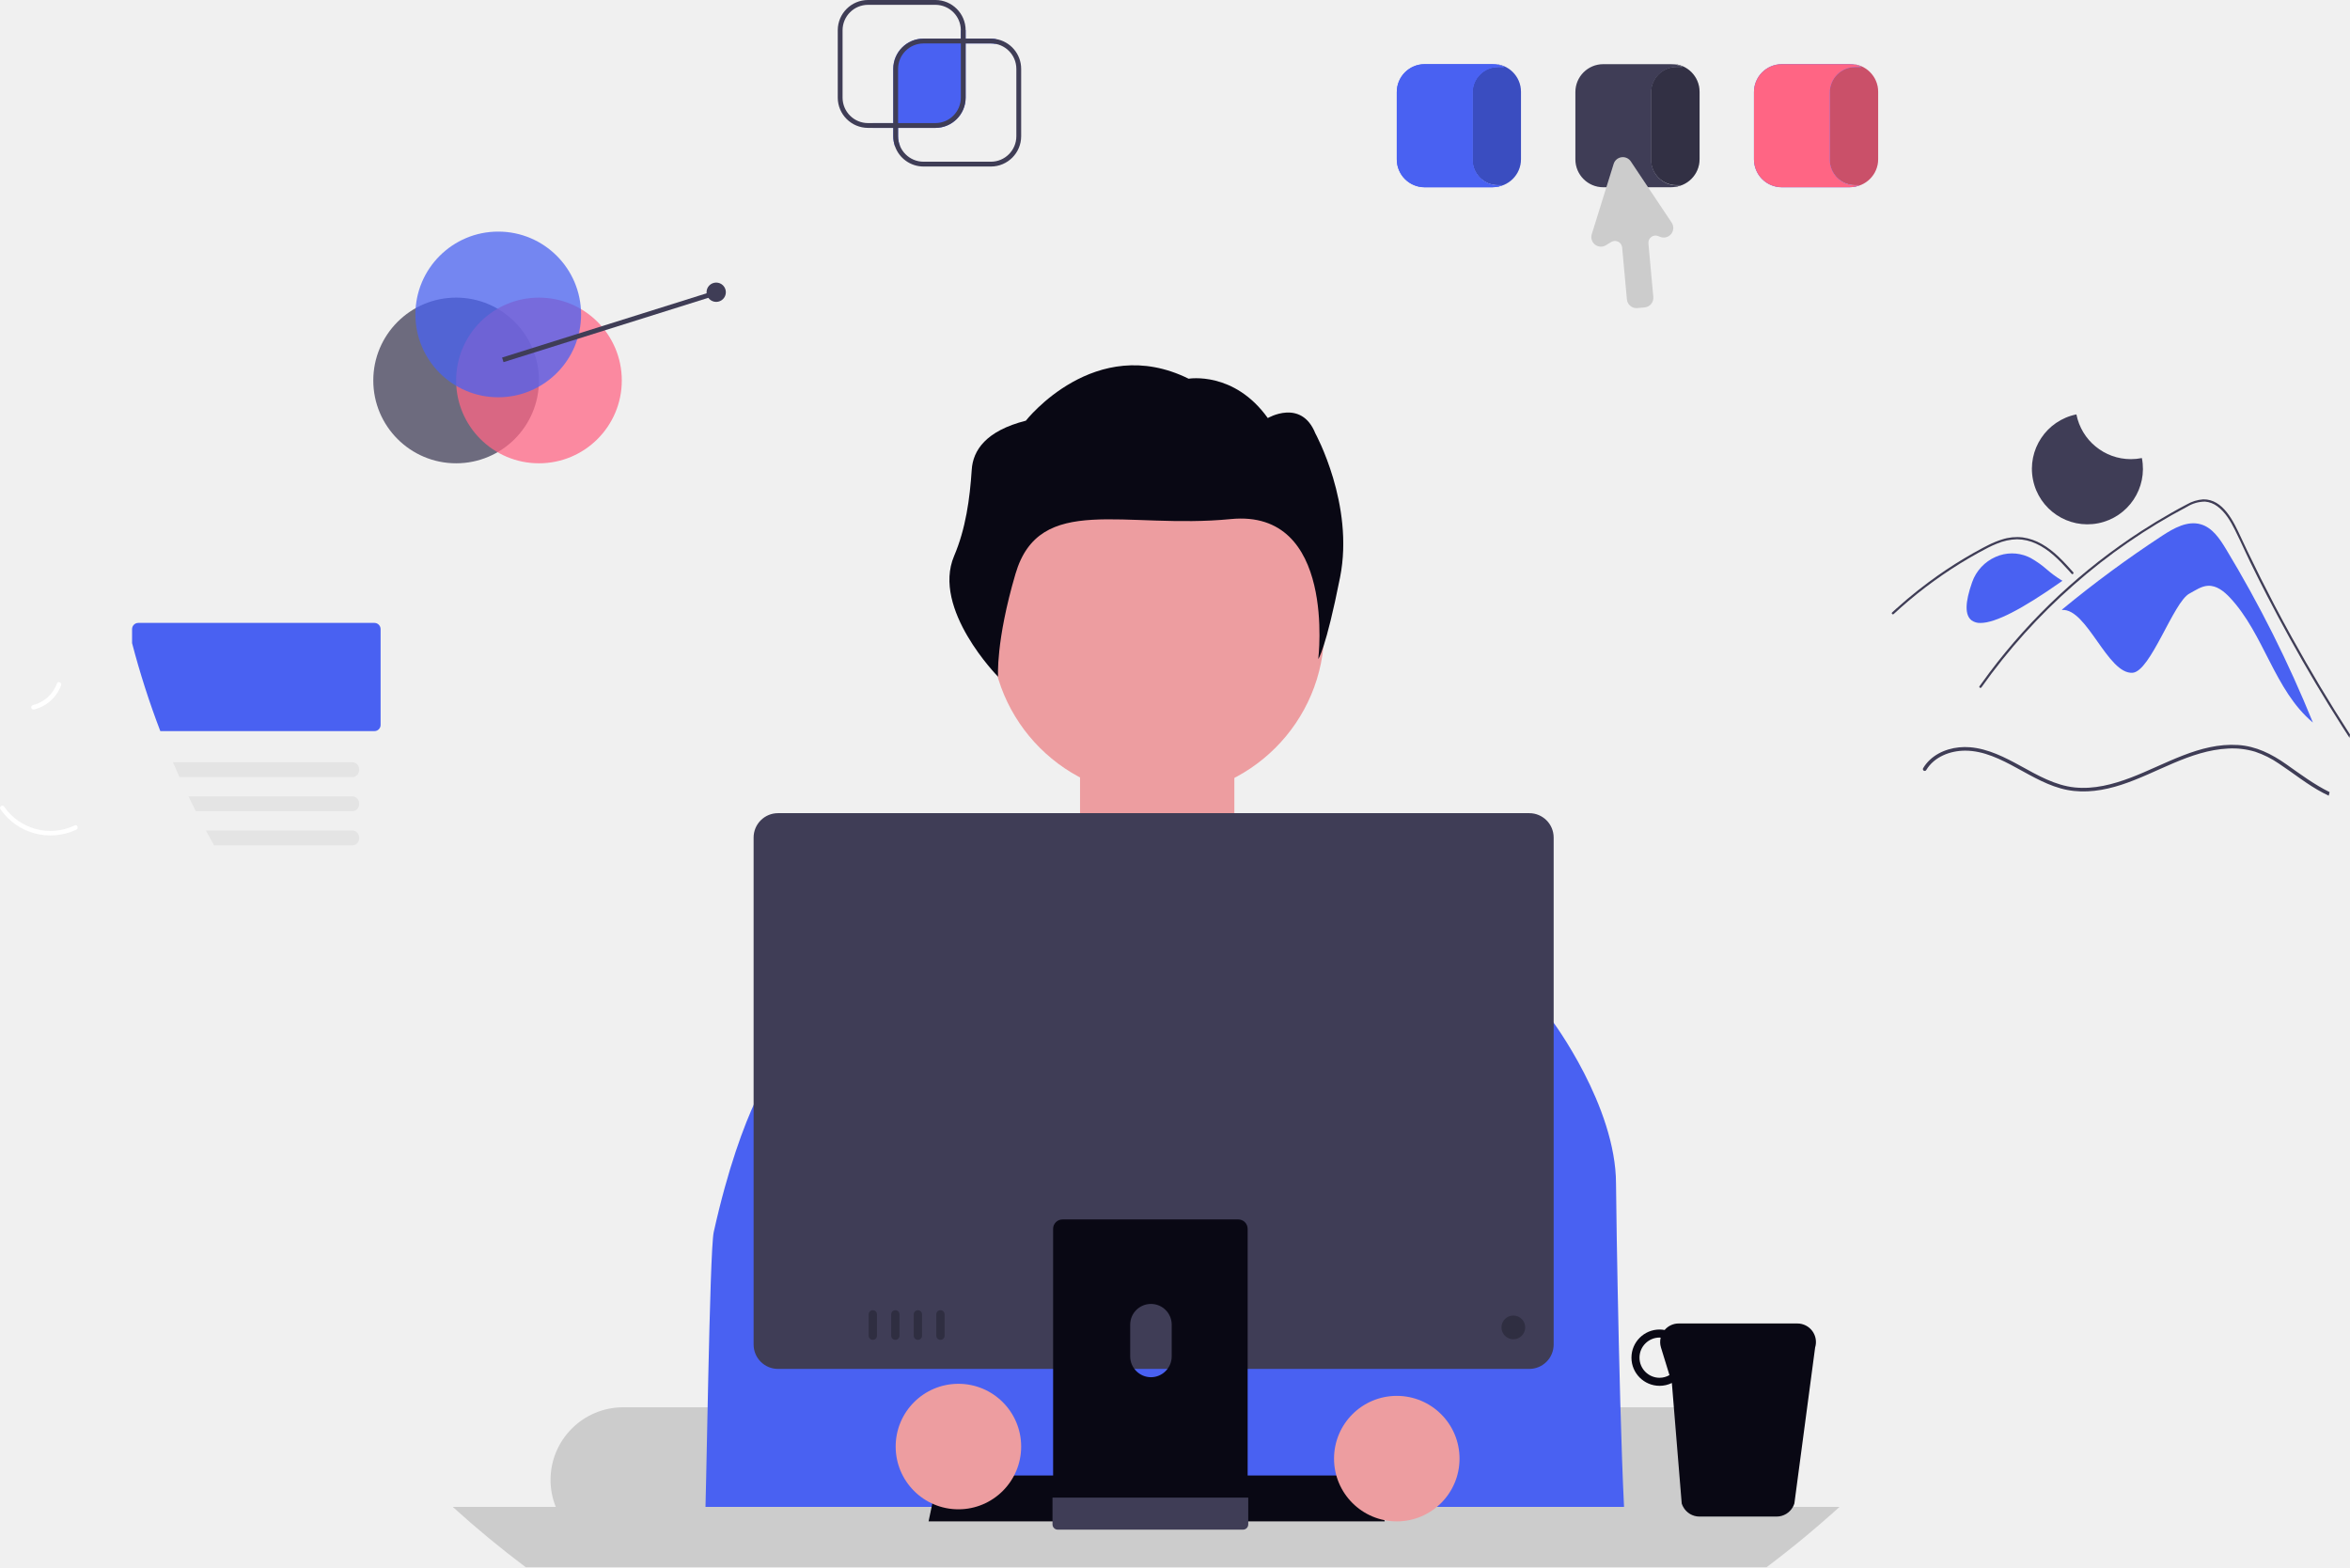
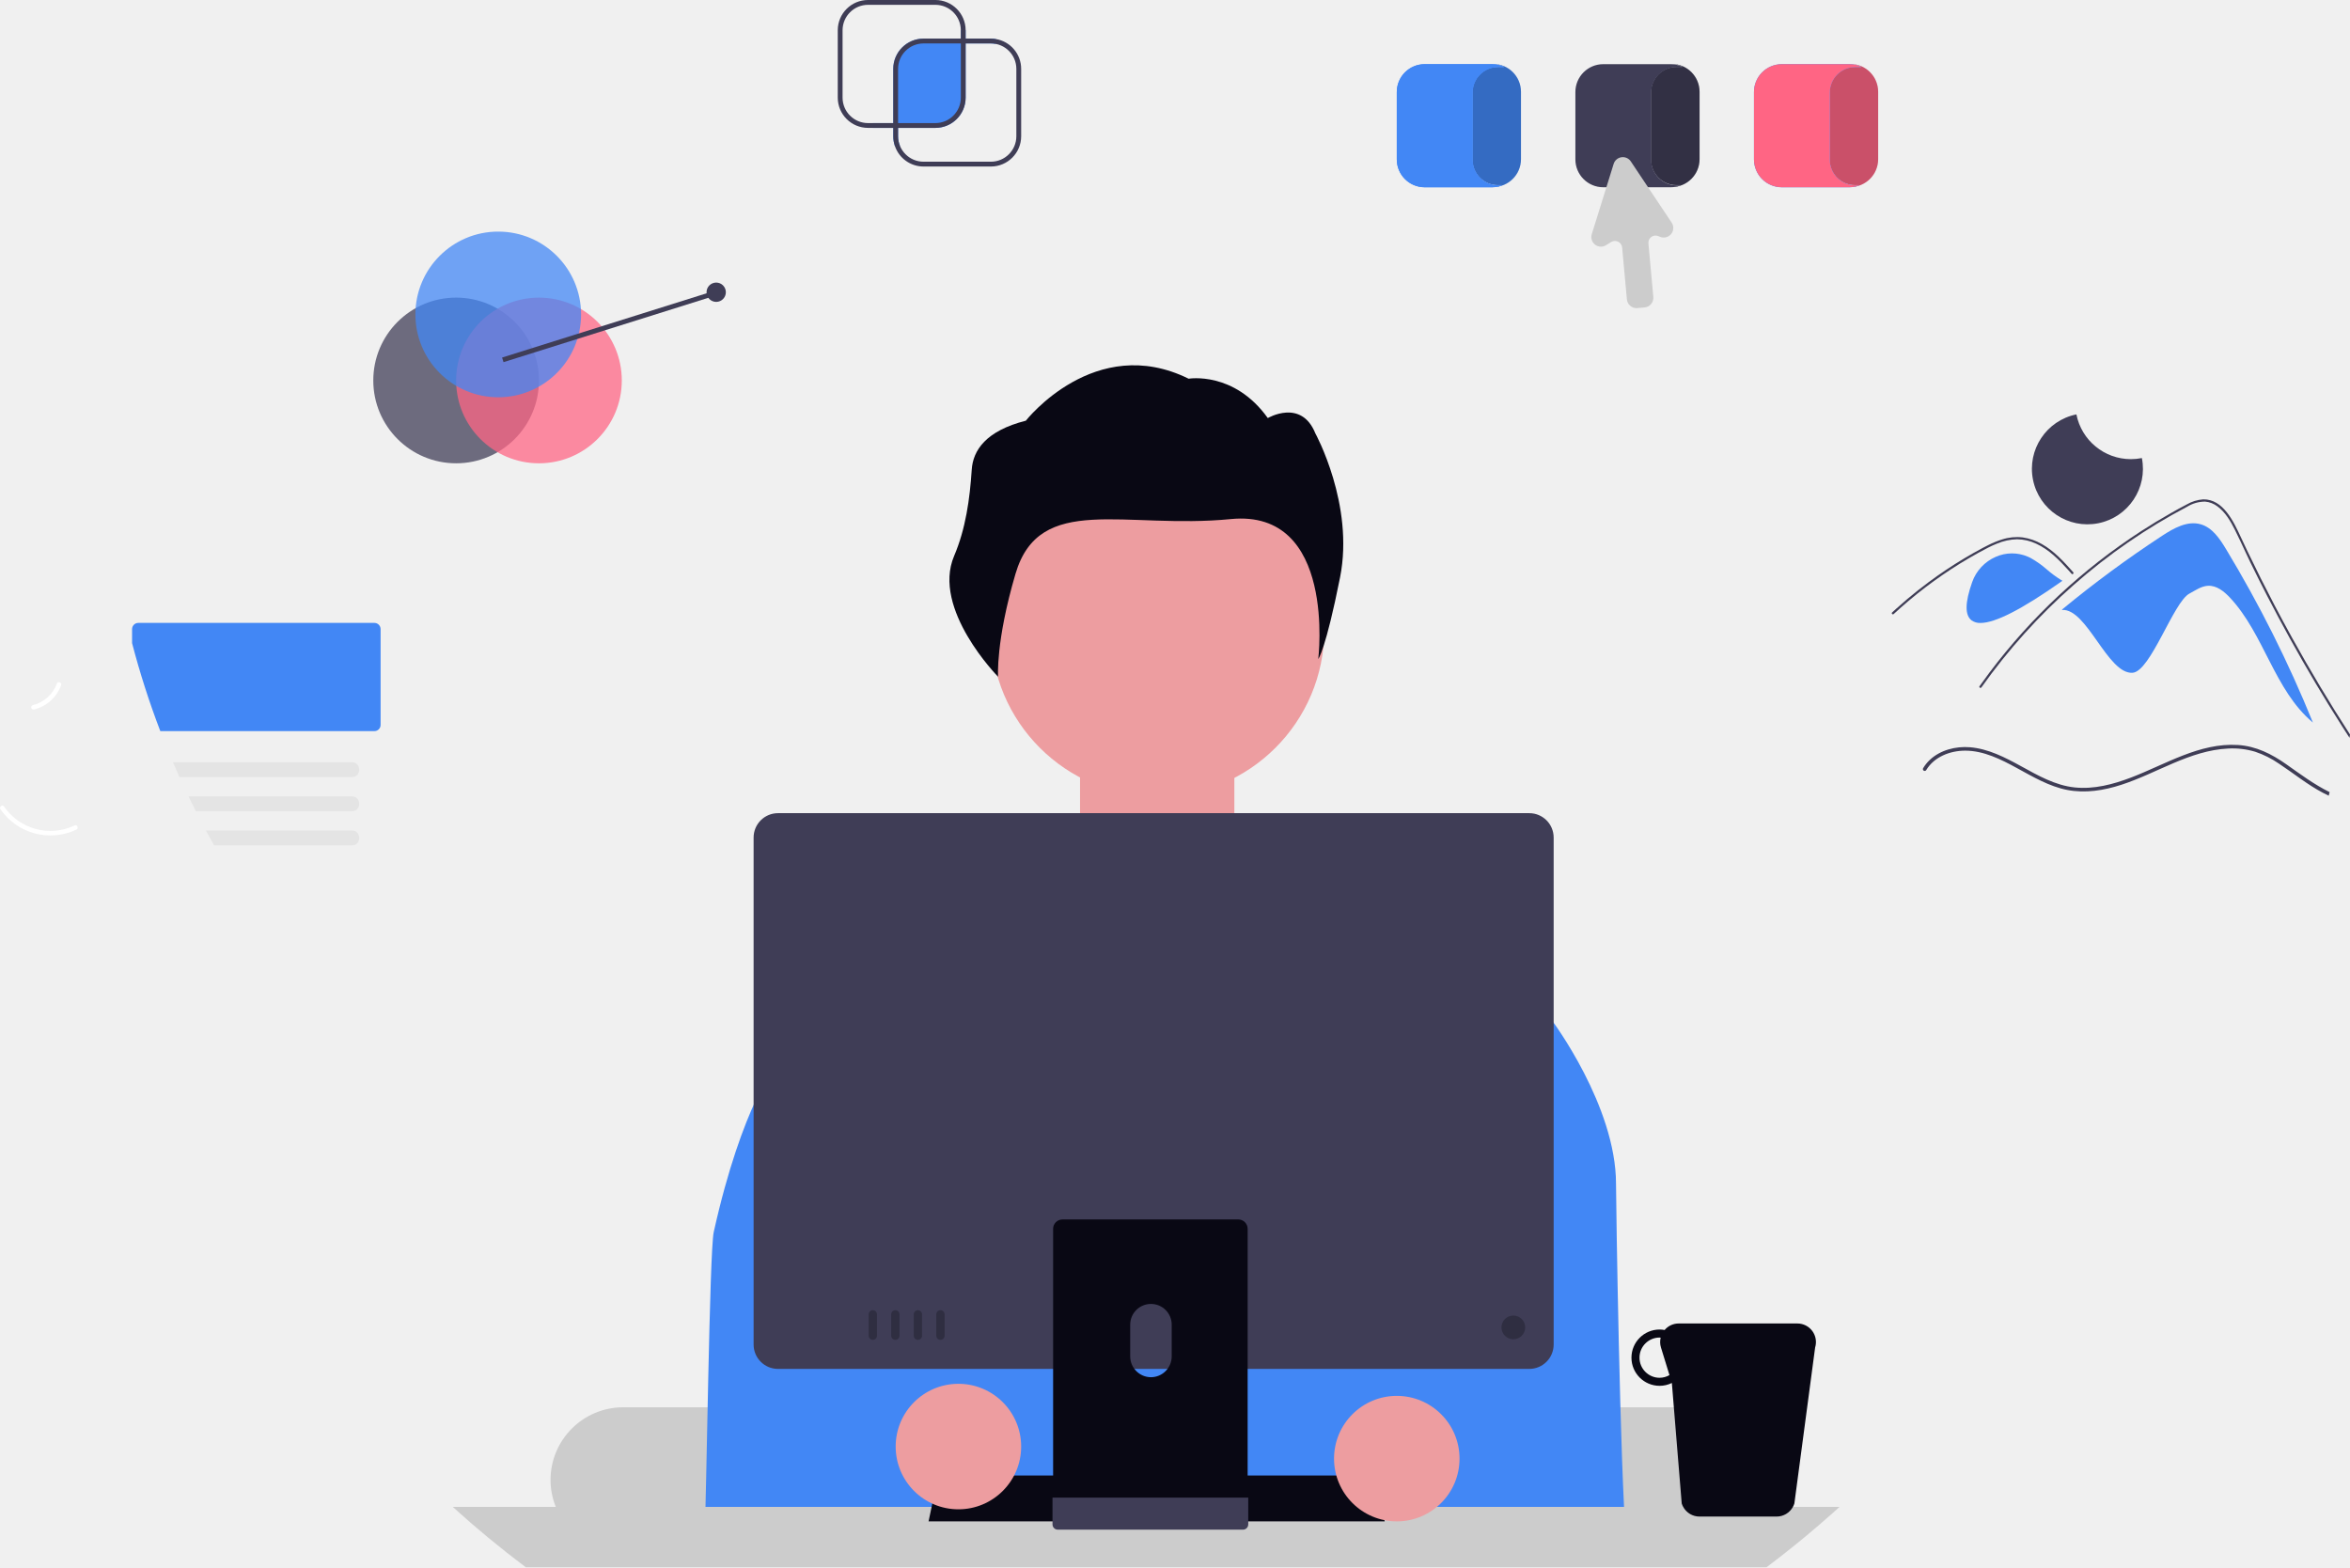
<svg xmlns="http://www.w3.org/2000/svg" width="800.117" height="533.577" viewBox="0 0 800.117 533.577" role="img" artist="Katerina Limpitsouni" source="https://undraw.co/">
  <g transform="translate(-561.1 -255.53)">
    <path d="M227.085,491.32a20.667,20.667,0,0,1-25.842-6.955c-.56-.819.685-1.728,1.246-.908a19.137,19.137,0,0,0,24.052,6.421c.895-.428,1.434,1.017.544,1.443Z" transform="translate(359.999 46.668)" fill="#fff" />
    <path d="M213.126,445.381a11.7,11.7,0,0,0,8.27-7.4c.334-.936,1.737-.294,1.4.635a13.109,13.109,0,0,1-9.131,8.212.8.8,0,0,1-.993-.449A.775.775,0,0,1,213.126,445.381Z" transform="translate(359.099 50.233)" fill="#fff" />
    <path d="M789.88,705.353H429.157A24.746,24.746,0,0,0,404.44,730.07a24.468,24.468,0,0,0,1.783,9.195,24.719,24.719,0,0,0,22.934,15.53H789.88a24.719,24.719,0,0,0,21.332-12.244,23.863,23.863,0,0,0,1.611-3.287,24.468,24.468,0,0,0,1.783-9.195,24.753,24.753,0,0,0-24.725-24.717Z" transform="translate(344.106 29.299)" fill="#ccc" />
    <rect width="52.545" height="61.763" transform="translate(928.822 509.469)" fill="#ed9da0" />
    <path d="M421.339,358.755h5.493A10.071,10.071,0,0,1,436.9,368.826H411.268a10.071,10.071,0,0,1,10.071-10.071Z" transform="translate(525.879 110.849)" fill="#ccc" />
    <circle cx="56.737" cy="56.737" r="56.737" transform="translate(898.509 413.264)" fill="#ed9da0" />
    <path d="M559.362,356.041c.429-6.516,4.738-13.183,18.427-16.667,0,0,23.494-30.042,55.419-14.288,0,0,15.477-2.663,26.954,13.4,0,0,11.379-6.711,16.179,5.184,0,0,13.345,24.263,8.432,49.012s-7.428,27.837-7.428,27.837,6.262-51.192-29.808-47.642-65.11-9.135-73.279,18.638c-6.783,23.061-5.928,35.038-5.928,35.038s-22.682-23.006-14.97-41.121C557.306,376.162,558.7,366.089,559.362,356.041Z" transform="translate(332.592 59.378)" fill="#090814" />
-     <path d="M461.292,735.055H775.121c-2.1-23.939-3.468-115.447-3.468-121.469,0-26.564-21.736-55.552-21.736-55.552l-7.78-4.3-64.973-20.271L660.349,511.62a18.7,18.7,0,0,0-14.975-7.312l-53.115.4a18.754,18.754,0,0,0-12.6,4.992l-32.891,30.512L498.53,563.247l-.082-.082-.5.375-7.159,5.156-4.6,3.328S474.1,586.518,464.444,629.99C462.991,636.529,461.972,721.17,461.292,735.055Z" transform="translate(339.663 45.013)" fill="#4961f2" />
+     <path d="M461.292,735.055H775.121c-2.1-23.939-3.468-115.447-3.468-121.469,0-26.564-21.736-55.552-21.736-55.552l-7.78-4.3-64.973-20.271L660.349,511.62a18.7,18.7,0,0,0-14.975-7.312l-53.115.4a18.754,18.754,0,0,0-12.6,4.992l-32.891,30.512L498.53,563.247l-.082-.082-.5.375-7.159,5.156-4.6,3.328S474.1,586.518,464.444,629.99C462.991,636.529,461.972,721.17,461.292,735.055Z" transform="translate(339.663 45.013)" fill="#4287f5" />
    <path d="M840.492,742.14c-.756.69-1.52,1.372-2.284,2.054q-4.339,3.858-8.8,7.584-6.742,5.62-13.764,10.9H393.169q-12.9-9.688-24.857-20.543Z" transform="translate(346.93 26.424)" fill="#ccc" />
    <path d="M501.606,687.088H346.3l3.286-15.612h148.73Z" transform="translate(530.957 86.407)" fill="#090814" />
    <path d="M860.165,674.4H819.753a6.242,6.242,0,0,0-4.791,2.219,9.059,9.059,0,0,0-1.709-.164,9.585,9.585,0,1,0,0,19.17,9.476,9.476,0,0,0,4.173-.969l.675,8.282,2.679,32.737a5.976,5.976,0,0,0,.509,1.175,6.3,6.3,0,0,0,5.53,3.287H853.1a6.323,6.323,0,0,0,5.538-3.287,6.479,6.479,0,0,0,.5-1.175l7.067-53.1a6.319,6.319,0,0,0-6.04-8.176Zm-46.911,18.489a6.849,6.849,0,0,1,0-13.7c.123,0,.238.033.362.041a6.275,6.275,0,0,0,.1,3.344l2.892,9.4a6.737,6.737,0,0,1-3.353.912Z" transform="translate(312.902 31.719)" fill="#090814" />
    <path d="M743.547,485.931H487.732a8.3,8.3,0,0,0-8.291,8.291V666.846a8.3,8.3,0,0,0,8.291,8.291H743.547a8.3,8.3,0,0,0,8.291-8.291V494.222a8.3,8.3,0,0,0-8.291-8.291Z" transform="translate(338.244 46.449)" fill="#3f3d56" />
    <path d="M653.095,635.977H593.25a3.193,3.193,0,0,0-3.188,3.2v94.538h66.23V639.173a3.195,3.195,0,0,0-3.2-3.2Zm-29.721,53.715a7.1,7.1,0,0,1-7.067-7.067v-10.9a7.067,7.067,0,0,1,14.133,0v10.9a7.1,7.1,0,0,1-7.067,7.067Z" transform="translate(329.598 34.722)" fill="#090814" />
    <path d="M589.839,738.717v9.121a1.787,1.787,0,0,0,1.783,1.783H654.7a1.792,1.792,0,0,0,1.783-1.783v-9.121Z" transform="translate(329.615 26.691)" fill="#3f3d56" />
    <circle cx="4.039" cy="4.039" r="4.039" transform="translate(1072.313 703.414)" fill="#2f2e41" />
    <path d="M523.347,669.493a1.413,1.413,0,0,0-1.413,1.413v7.272a1.413,1.413,0,1,0,2.827,0v-7.272a1.413,1.413,0,0,0-1.413-1.413Z" transform="translate(334.923 32.102)" fill="#2f2e41" />
    <path d="M531.672,669.493a1.413,1.413,0,0,0-1.413,1.413v7.272a1.413,1.413,0,1,0,2.827,0v-7.272a1.413,1.413,0,0,0-1.413-1.413Z" transform="translate(334.272 32.102)" fill="#2f2e41" />
    <path d="M540,669.493a1.413,1.413,0,0,0-1.413,1.413v7.272a1.413,1.413,0,1,0,2.827,0v-7.272A1.413,1.413,0,0,0,540,669.493Z" transform="translate(333.622 32.102)" fill="#2f2e41" />
    <path d="M548.323,669.493a1.413,1.413,0,0,0-1.413,1.413v7.272a1.413,1.413,0,1,0,2.827,0v-7.272a1.413,1.413,0,0,0-1.413-1.413Z" transform="translate(332.971 32.102)" fill="#2f2e41" />
    <circle cx="21.364" cy="21.364" r="21.364" transform="translate(866.053 726.657)" fill="#ed9da0" />
    <circle cx="21.364" cy="21.364" r="21.364" transform="translate(1015.307 730.766)" fill="#ed9da0" />
-     <path d="M951.482,443.834c-2.111-3.492-4.613-7.22-8.531-8.36-4.537-1.32-9.2,1.3-13.151,3.891a383.216,383.216,0,0,0-34.1,25.128l.012.136c8.483-.585,15.524,21.972,24.007,21.387,6.129-.423,13.912-24.045,19.328-26.945,2.055-1.1,4.059-2.57,6.388-2.672,2.894-.127,5.417,1.894,7.4,4.005,11.729,12.49,15.123,31.589,28.281,42.562a417.584,417.584,0,0,0-29.629-59.131Z" transform="translate(367.473 -1.438)" fill="#4961f2" />
+     <path d="M951.482,443.834c-2.111-3.492-4.613-7.22-8.531-8.36-4.537-1.32-9.2,1.3-13.151,3.891a383.216,383.216,0,0,0-34.1,25.128l.012.136c8.483-.585,15.524,21.972,24.007,21.387,6.129-.423,13.912-24.045,19.328-26.945,2.055-1.1,4.059-2.57,6.388-2.672,2.894-.127,5.417,1.894,7.4,4.005,11.729,12.49,15.123,31.589,28.281,42.562a417.584,417.584,0,0,0-29.629-59.131Z" transform="translate(367.473 -1.438)" fill="#4287f5" />
    <path d="M971.668,473.478q9.281,16.763,19.688,32.86v.008c-.041.378-.1.756-.156,1.134q-1.257-1.923-2.49-3.862-9.343-14.655-17.757-29.869-3.994-7.235-7.79-14.585-2.934-5.694-5.744-11.455c-.534-1.1-1.052-2.2-1.569-3.311-1.216-2.6-2.416-5.21-3.7-7.773-1.463-2.925-3.246-5.982-5.933-7.946A8.094,8.094,0,0,0,942,427.052a11.772,11.772,0,0,0-6.105,1.75,196.482,196.482,0,0,0-38.645,26.648A201.367,201.367,0,0,0,865.865,490.3c-.279.394-.937.016-.657-.386,1.109-1.561,2.227-3.1,3.377-4.626a202.328,202.328,0,0,1,51.645-48.169q5.017-3.254,10.23-6.2c1.75-.994,3.509-1.972,5.3-2.892a12.923,12.923,0,0,1,5.62-1.742c6.82-.107,10.354,7.617,12.778,12.811q1.134,2.453,2.309,4.9,4.425,9.244,9.195,18.341Q968.6,467.936,971.668,473.478Z" transform="translate(369.861 -0.747)" fill="#3f3d56" />
    <path d="M894.057,452.725c-.4-.442-.79-.883-1.189-1.325-3.144-3.477-6.518-6.914-10.836-8.908a15.72,15.72,0,0,0-6.586-1.527,18.8,18.8,0,0,0-6.839,1.491c-1.03.411-2.036.878-3.028,1.375-1.133.57-2.246,1.178-3.354,1.792q-3.119,1.726-6.157,3.6-6.045,3.736-11.712,8.043-2.937,2.233-5.754,4.613-2.619,2.211-5.133,4.54c-.358.331-.893-.2-.535-.535.442-.411.888-.82,1.335-1.224q1.893-1.711,3.846-3.356,3.562-3.006,7.308-5.779,5.826-4.315,12.052-8.045,3.112-1.862,6.309-3.568c.644-.343,1.295-.679,1.953-1a31.142,31.142,0,0,1,4.643-1.89,16.518,16.518,0,0,1,7.013-.689,18.259,18.259,0,0,1,6.47,2.238c4.24,2.37,7.528,6.034,10.728,9.61C894.915,452.551,894.383,453.089,894.057,452.725Z" transform="translate(372.387 -1.837)" fill="#3f3d56" />
-     <path d="M865.193,469.927a4.882,4.882,0,0,1-3.028-.867c-2.346-1.777-2.285-6.047.188-13.052a14.734,14.734,0,0,1,7.976-8.572,13.653,13.653,0,0,1,11-.065q.455.2.9.424h0a32.385,32.385,0,0,1,5.623,3.989,37.148,37.148,0,0,0,4.683,3.459l.551.323-.522.368C879.245,465.3,870.221,469.927,865.193,469.927Z" transform="translate(370.227 -2.308)" fill="#4961f2" />
+     <path d="M865.193,469.927a4.882,4.882,0,0,1-3.028-.867c-2.346-1.777-2.285-6.047.188-13.052a14.734,14.734,0,0,1,7.976-8.572,13.653,13.653,0,0,1,11-.065q.455.2.9.424h0a32.385,32.385,0,0,1,5.623,3.989,37.148,37.148,0,0,0,4.683,3.459l.551.323-.522.368C879.245,465.3,870.221,469.927,865.193,469.927Z" transform="translate(370.227 -2.308)" fill="#4287f5" />
    <path d="M918.264,410.146a18.9,18.9,0,0,1-18.541-15.236,18.9,18.9,0,1,0,22.292,14.862A18.983,18.983,0,0,1,918.264,410.146Z" transform="translate(368.342 1.705)" fill="#3f3d56" />
    <circle cx="28.203" cy="28.203" r="28.203" transform="translate(688.196 356.857)" fill="#3f3d56" opacity="0.74" />
    <circle cx="28.203" cy="28.203" r="28.203" transform="translate(716.399 356.857)" fill="#ff6584" opacity="0.74" />
-     <circle cx="28.203" cy="28.203" r="28.203" transform="translate(702.536 334.379)" fill="#4961f2" opacity="0.74" />
+     <circle cx="28.203" cy="28.203" r="28.203" transform="translate(702.536 334.379)" fill="#4287f5" opacity="0.74" />
    <rect width="75.934" height="1.643" transform="translate(732.045 377.26) rotate(-17.441)" fill="#3f3d56" />
    <path d="M835.379,229.333h-.468a9.408,9.408,0,0,1,4.2.993h-2.131a8.67,8.67,0,0,0-8.66,8.66v22.943a8.67,8.67,0,0,0,8.66,8.66h1.358a9.418,9.418,0,0,1-3.426.65h.468a9.493,9.493,0,0,0,9.482-9.482V238.815a9.493,9.493,0,0,0-9.482-9.482Z" transform="translate(355.707 47.972)" fill="#ff6584" />
    <path d="M835.379,229.333h-.468a9.408,9.408,0,0,1,4.2.993h-2.131a8.67,8.67,0,0,0-8.66,8.66v22.943a8.67,8.67,0,0,0,8.66,8.66h1.358a9.418,9.418,0,0,1-3.426.65h.468a9.493,9.493,0,0,0,9.482-9.482V238.815a9.493,9.493,0,0,0-9.482-9.482Z" transform="translate(355.707 47.972)" opacity="0.21" />
-     <path d="M834.887,270.667a8.67,8.67,0,0,1-8.66-8.66V239.064a8.67,8.67,0,0,1,8.66-8.66h2.131a9.409,9.409,0,0,0-4.2-.993H809.877a9.493,9.493,0,0,0-9.482,9.482v22.943a9.493,9.493,0,0,0,9.482,9.482H832.82a9.418,9.418,0,0,0,3.426-.65Z" transform="translate(357.89 47.966)" fill="#4961f2" />
+     <path d="M834.887,270.667a8.67,8.67,0,0,1-8.66-8.66V239.064a8.67,8.67,0,0,1,8.66-8.66h2.131a9.409,9.409,0,0,0-4.2-.993H809.877a9.493,9.493,0,0,0-9.482,9.482v22.943a9.493,9.493,0,0,0,9.482,9.482H832.82a9.418,9.418,0,0,0,3.426-.65Z" transform="translate(357.89 47.966)" fill="#4287f5" />
    <path d="M834.887,270.667a8.67,8.67,0,0,1-8.66-8.66V239.064a8.67,8.67,0,0,1,8.66-8.66h2.131a9.409,9.409,0,0,0-4.2-.993H809.877a9.493,9.493,0,0,0-9.482,9.482v22.943a9.493,9.493,0,0,0,9.482,9.482H832.82a9.418,9.418,0,0,0,3.426-.65Z" transform="translate(357.89 47.966)" fill="#ff6584" />
    <circle cx="3.287" cy="3.287" r="3.287" transform="translate(801.662 351.735)" fill="#3f3d56" />
    <path d="M968.052,541.114c4.815,3.394,9.441,6.853,14.733,9.466-.1.4-.205.813-.3,1.216-.649-.3-1.282-.625-1.915-.953-5.366-2.81-9.984-6.631-15.021-9.951a32.41,32.41,0,0,0-8.1-4.059,26.73,26.73,0,0,0-9.261-1.085c-13.041.641-24.216,8.423-36.336,12.342-5.933,1.923-12.244,2.95-18.431,1.742s-11.685-4.495-17.149-7.469c-5.39-2.942-11.266-5.9-17.56-5.9-5.127.008-10.518,2.062-13.262,6.6a.615.615,0,0,1-1.06-.624,12.93,12.93,0,0,1,2.243-2.8c3.583-3.394,8.85-4.733,13.69-4.339,6.261.509,11.972,3.468,17.387,6.442,5.744,3.155,11.627,6.549,18.267,7.239,6.557.69,13.049-1.027,19.129-3.336,11.775-4.478,23.394-11.939,36.492-11.11C957.772,534.927,963.064,537.605,968.052,541.114Z" transform="translate(371.489 -25.367)" fill="#3f3d56" />
-     <path d="M415.88,283.625v1.668a8.652,8.652,0,0,0-1.676-.164h-8.6v18.456a10.31,10.31,0,0,1-10.3,10.3H382.6v2.843a8.611,8.611,0,0,0,.666,3.32h-1.758a10.121,10.121,0,0,1-.551-3.32v-2.843h-6.985v-1.643h6.985V293.79a10.31,10.31,0,0,1,10.3-10.3h12.7V280.61h1.643v2.876h8.6a10.259,10.259,0,0,1,1.676.14Z" transform="translate(484.274 -14.808)" fill="#4961f2" />
+     <path d="M415.88,283.625v1.668a8.652,8.652,0,0,0-1.676-.164h-8.6v18.456a10.31,10.31,0,0,1-10.3,10.3H382.6v2.843a8.611,8.611,0,0,0,.666,3.32h-1.758a10.121,10.121,0,0,1-.551-3.32v-2.843h-6.985v-1.643h6.985V293.79a10.31,10.31,0,0,1,10.3-10.3h12.7V280.61h1.643v2.876h8.6a10.259,10.259,0,0,1,1.676.14Z" transform="translate(484.274 -14.808)" fill="#4287f5" />
    <path d="M394.294,269.467H371.352a10.31,10.31,0,0,0-10.3,10.3v22.942a10.31,10.31,0,0,0,10.3,10.3h22.942a10.31,10.31,0,0,0,10.3-10.3V279.739A10.309,10.309,0,0,0,394.294,269.467Zm8.661,33.246a8.672,8.672,0,0,1-8.661,8.661H371.352a8.672,8.672,0,0,1-8.661-8.661V279.772a8.673,8.673,0,0,1,8.661-8.661h22.942a8.671,8.671,0,0,1,8.661,8.628Z" transform="translate(485.284 -13.938)" fill="#3f3d56" />
    <path d="M381.55,312.489v1.643h1.643v-1.643Zm0,0v1.643h1.643v-1.643Zm34.923-28.62a10.263,10.263,0,0,0-1.676-.14H391.854a10.31,10.31,0,0,0-10.3,10.3v22.942a10.12,10.12,0,0,0,.551,3.32,10.308,10.308,0,0,0,9.754,6.985H414.8a10.31,10.31,0,0,0,10.3-10.3V294.034A10.3,10.3,0,0,0,416.472,283.869Zm6.985,33.107a8.672,8.672,0,0,1-8.661,8.661H391.854a8.673,8.673,0,0,1-8.661-8.661V294.034a8.672,8.672,0,0,1,8.661-8.661H414.8a8.664,8.664,0,0,1,8.661,8.661Zm-41.907-4.487v1.643h1.643v-1.643Z" transform="translate(483.682 -15.052)" fill="#3f3d56" />
-     <path d="M337.958,547.3h-80.4a2.116,2.116,0,0,0-2.115,2.108v4.766a285.287,285.287,0,0,0,9.619,29.969h72.893a2.106,2.106,0,0,0,2.108-2.108V549.41A2.11,2.11,0,0,0,337.958,547.3Z" transform="translate(350.622 -79.698)" fill="#4961f2" />
+     <path d="M337.958,547.3h-80.4a2.116,2.116,0,0,0-2.115,2.108v4.766a285.287,285.287,0,0,0,9.619,29.969h72.893a2.106,2.106,0,0,0,2.108-2.108V549.41A2.11,2.11,0,0,0,337.958,547.3Z" transform="translate(350.622 -79.698)" fill="#4287f5" />
    <path d="M334.679,609.663H273.737c.725,1.7,1.464,3.389,2.23,5.07h58.711C337.987,614.781,337.953,609.616,334.679,609.663Z" transform="translate(346.241 -94.634)" fill="#e4e4e4" />
    <path d="M336.344,624.941H280.69q1.22,2.552,2.508,5.071h53.146C339.652,630.059,339.618,624.9,336.344,624.941Z" transform="translate(344.576 -98.294)" fill="#e4e4e4" />
    <path d="M338.212,640.229H288.489c.908,1.7,1.844,3.389,2.793,5.07h46.93C341.52,645.346,341.486,640.181,338.212,640.229Z" transform="translate(342.708 -101.956)" fill="#e4e4e4" />
    <path d="M901.341,229.333h-.468a9.409,9.409,0,0,1,4.2.993H902.94a8.67,8.67,0,0,0-8.661,8.66v22.943a8.67,8.67,0,0,0,8.66,8.66H904.3a9.417,9.417,0,0,1-3.426.65h.468a9.493,9.493,0,0,0,9.482-9.482V238.815a9.493,9.493,0,0,0-9.482-9.482Z" transform="translate(228.938 47.972)" fill="#3f3d56" />
    <path d="M901.341,229.333h-.468a9.409,9.409,0,0,1,4.2.993H902.94a8.67,8.67,0,0,0-8.661,8.66v22.943a8.67,8.67,0,0,0,8.66,8.66H904.3a9.417,9.417,0,0,1-3.426.65h.468a9.493,9.493,0,0,0,9.482-9.482V238.815a9.493,9.493,0,0,0-9.482-9.482Z" transform="translate(228.938 47.972)" opacity="0.21" />
-     <path d="M835.379,229.333h-.468a9.408,9.408,0,0,1,4.2.993h-2.131a8.67,8.67,0,0,0-8.66,8.66v22.943a8.67,8.67,0,0,0,8.66,8.66h1.358a9.418,9.418,0,0,1-3.426.65h.468a9.493,9.493,0,0,0,9.482-9.482V238.815a9.493,9.493,0,0,0-9.482-9.482Z" transform="translate(234.094 47.972)" fill="#4961f2" />
+     <path d="M835.379,229.333h-.468a9.408,9.408,0,0,1,4.2.993h-2.131a8.67,8.67,0,0,0-8.66,8.66v22.943a8.67,8.67,0,0,0,8.66,8.66h1.358a9.418,9.418,0,0,1-3.426.65h.468a9.493,9.493,0,0,0,9.482-9.482V238.815a9.493,9.493,0,0,0-9.482-9.482Z" transform="translate(234.094 47.972)" fill="#4287f5" />
    <path d="M835.379,229.333h-.468a9.408,9.408,0,0,1,4.2.993h-2.131a8.67,8.67,0,0,0-8.66,8.66v22.943a8.67,8.67,0,0,0,8.66,8.66h1.358a9.418,9.418,0,0,1-3.426.65h.468a9.493,9.493,0,0,0,9.482-9.482V238.815a9.493,9.493,0,0,0-9.482-9.482Z" transform="translate(234.094 47.972)" opacity="0.21" />
-     <path d="M834.887,270.667a8.67,8.67,0,0,1-8.66-8.66V239.064a8.67,8.67,0,0,1,8.66-8.66h2.131a9.409,9.409,0,0,0-4.2-.993H809.877a9.493,9.493,0,0,0-9.482,9.482v22.943a9.493,9.493,0,0,0,9.482,9.482H832.82a9.418,9.418,0,0,0,3.426-.65Z" transform="translate(236.277 47.966)" fill="#4961f2" />
+     <path d="M834.887,270.667a8.67,8.67,0,0,1-8.66-8.66V239.064a8.67,8.67,0,0,1,8.66-8.66h2.131a9.409,9.409,0,0,0-4.2-.993H809.877a9.493,9.493,0,0,0-9.482,9.482v22.943a9.493,9.493,0,0,0,9.482,9.482H832.82a9.418,9.418,0,0,0,3.426-.65Z" transform="translate(236.277 47.966)" fill="#4287f5" />
    <path d="M900.849,270.667a8.67,8.67,0,0,1-8.661-8.66V239.064a8.67,8.67,0,0,1,8.661-8.66h2.131a9.408,9.408,0,0,0-4.2-.993H875.839a9.493,9.493,0,0,0-9.482,9.482v22.943a9.493,9.493,0,0,0,9.482,9.482h22.943a9.418,9.418,0,0,0,3.426-.65Z" transform="translate(231.121 47.966)" fill="#3f3d56" />
    <path d="M899.6,286.038,891.565,274l-5.875-8.8a3.269,3.269,0,0,0-5.842.846L877.374,274l-4.98,15.982a3.275,3.275,0,0,0,4.848,3.755l1.767-1.093a2.453,2.453,0,0,1,3.731,1.865l1.619,17.667a3.28,3.28,0,0,0,3.254,2.975c.1,0,.2-.008.3-.016l2.482-.222a3.268,3.268,0,0,0,2.958-3.558l-1.668-18.242a2.45,2.45,0,0,1,3.468-2.449l.362.164a3.27,3.27,0,0,0,4.084-4.791Z" transform="translate(230.66 45.283)" fill="#ccc" />
-     <path d="M834.887,270.667a8.67,8.67,0,0,1-8.66-8.66V239.064a8.67,8.67,0,0,1,8.66-8.66h2.131a9.409,9.409,0,0,0-4.2-.993H809.877a9.493,9.493,0,0,0-9.482,9.482v22.943a9.493,9.493,0,0,0,9.482,9.482H832.82a9.418,9.418,0,0,0,3.426-.65Z" transform="translate(236.277 47.966)" fill="#4961f2" />
+     <path d="M834.887,270.667a8.67,8.67,0,0,1-8.66-8.66V239.064a8.67,8.67,0,0,1,8.66-8.66h2.131a9.409,9.409,0,0,0-4.2-.993H809.877a9.493,9.493,0,0,0-9.482,9.482v22.943a9.493,9.493,0,0,0,9.482,9.482H832.82a9.418,9.418,0,0,0,3.426-.65Z" transform="translate(236.277 47.966)" fill="#4287f5" />
  </g>
</svg>
